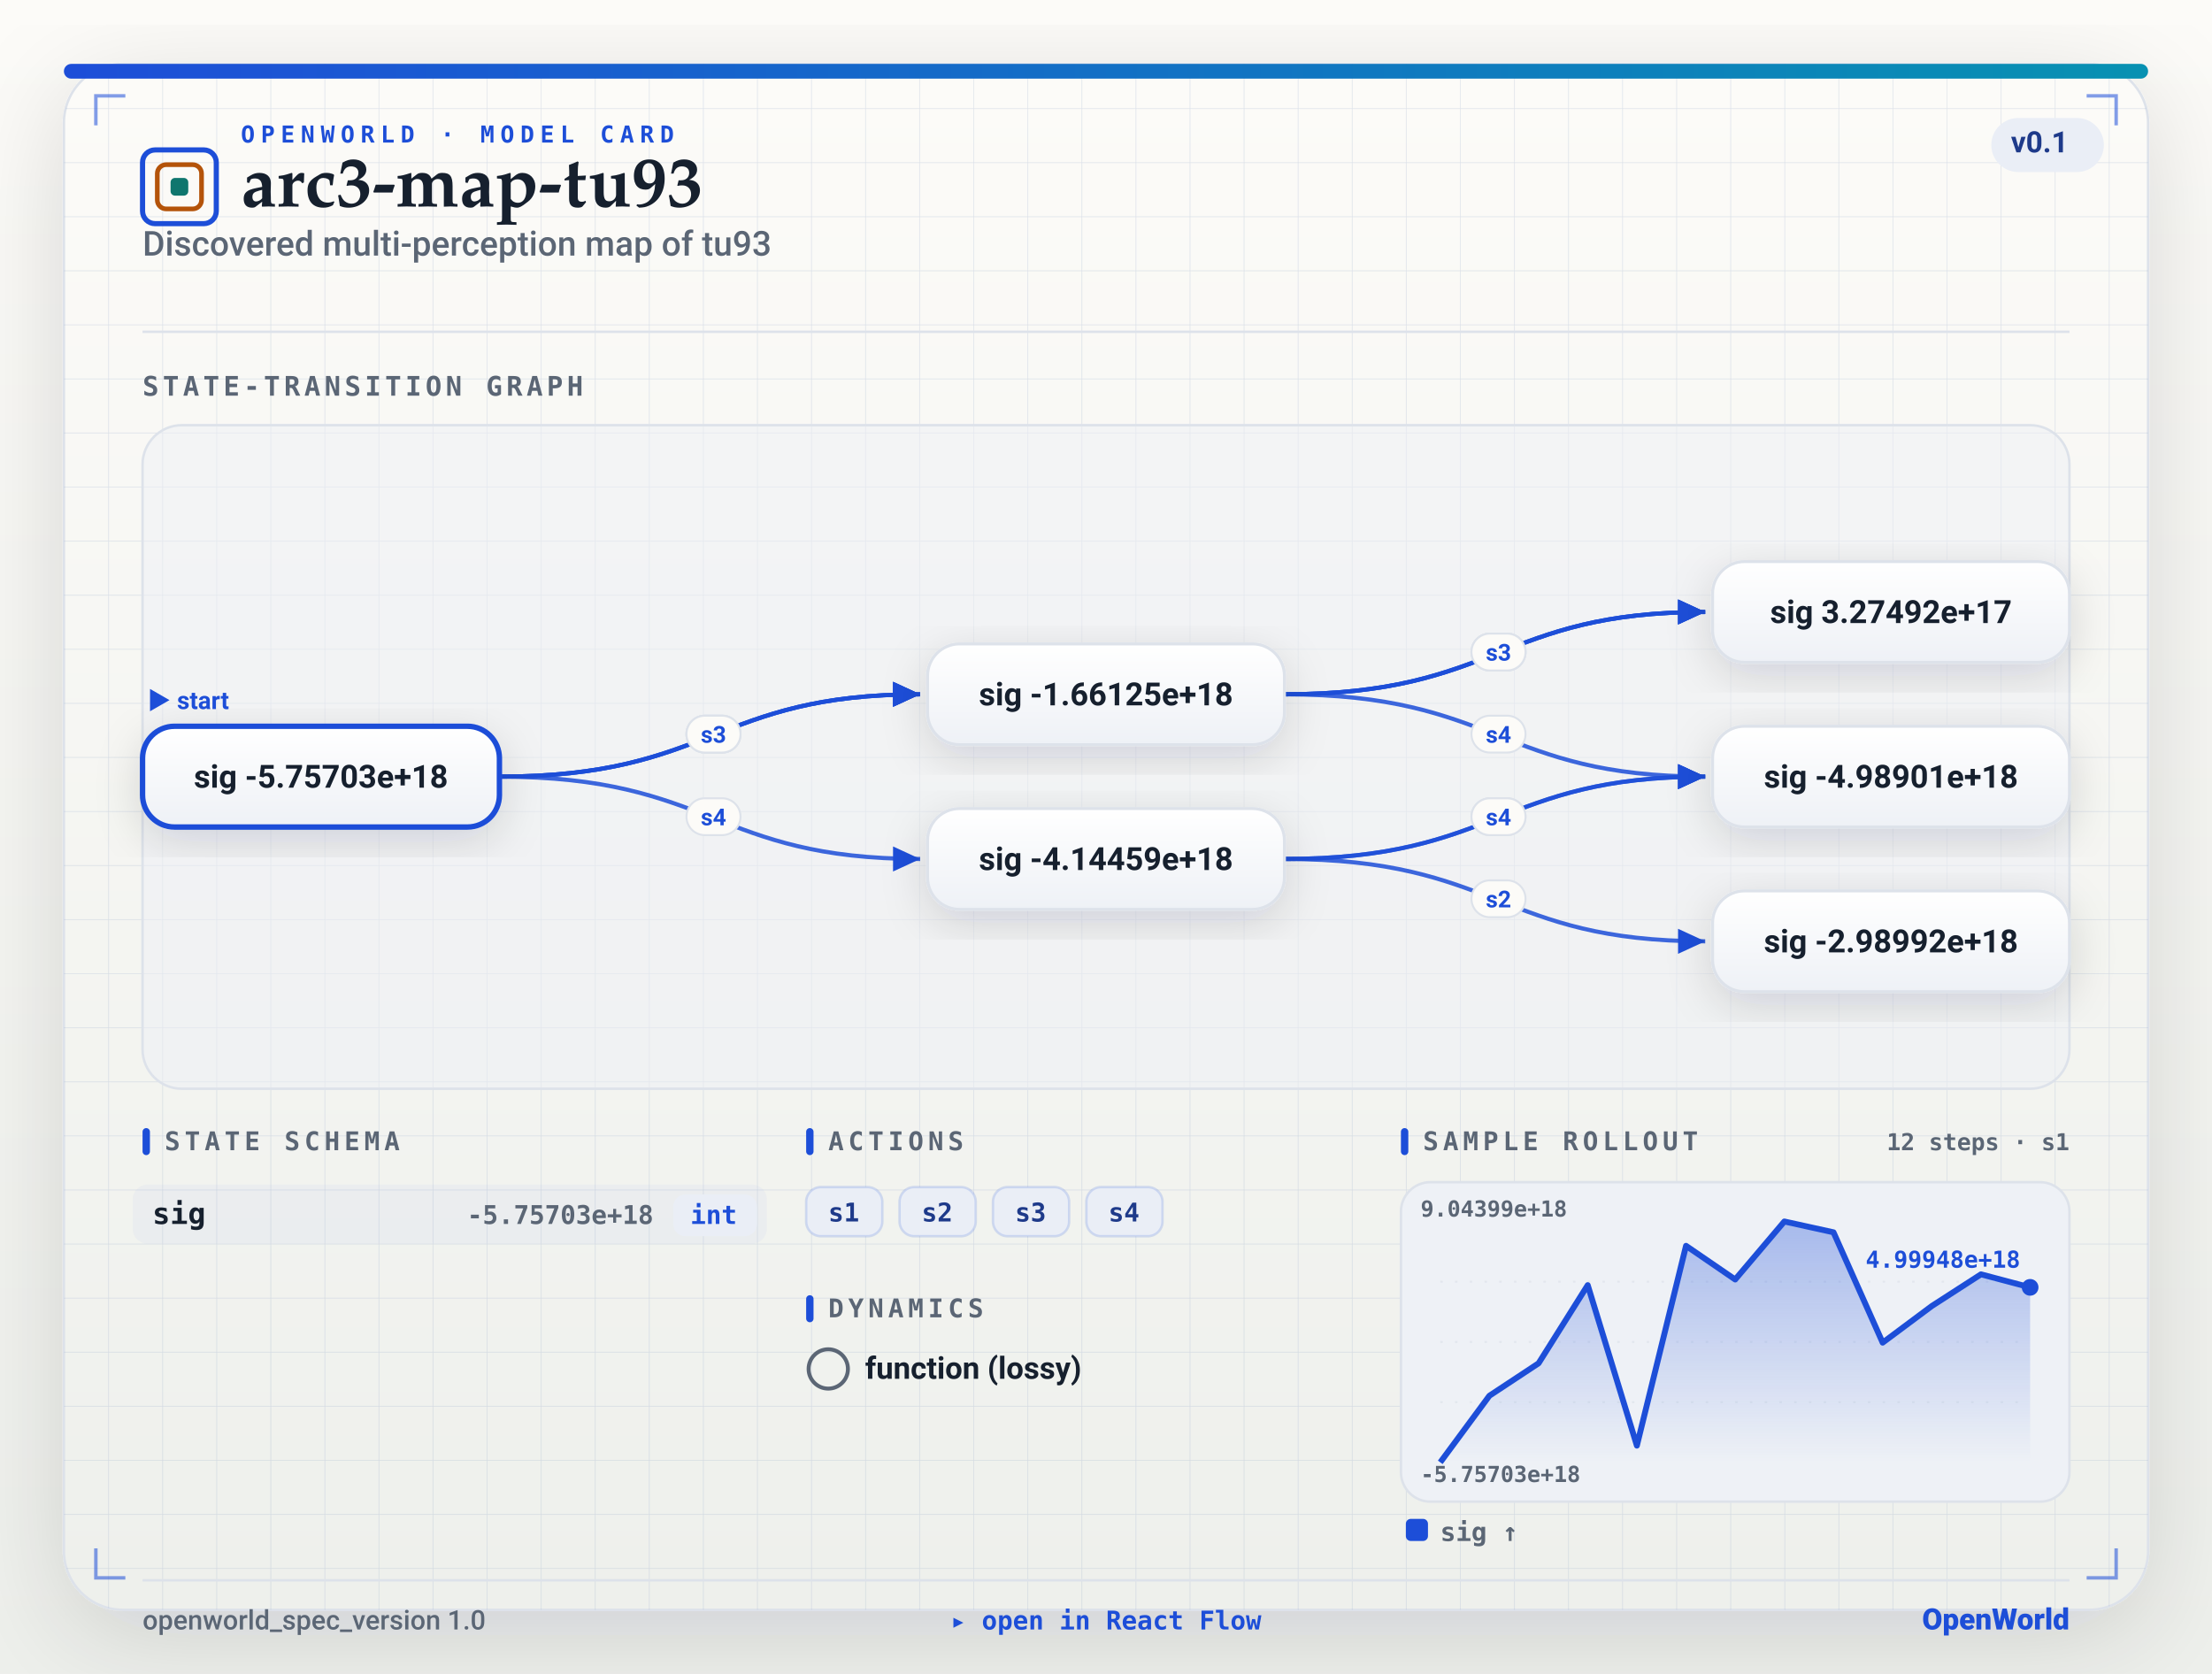
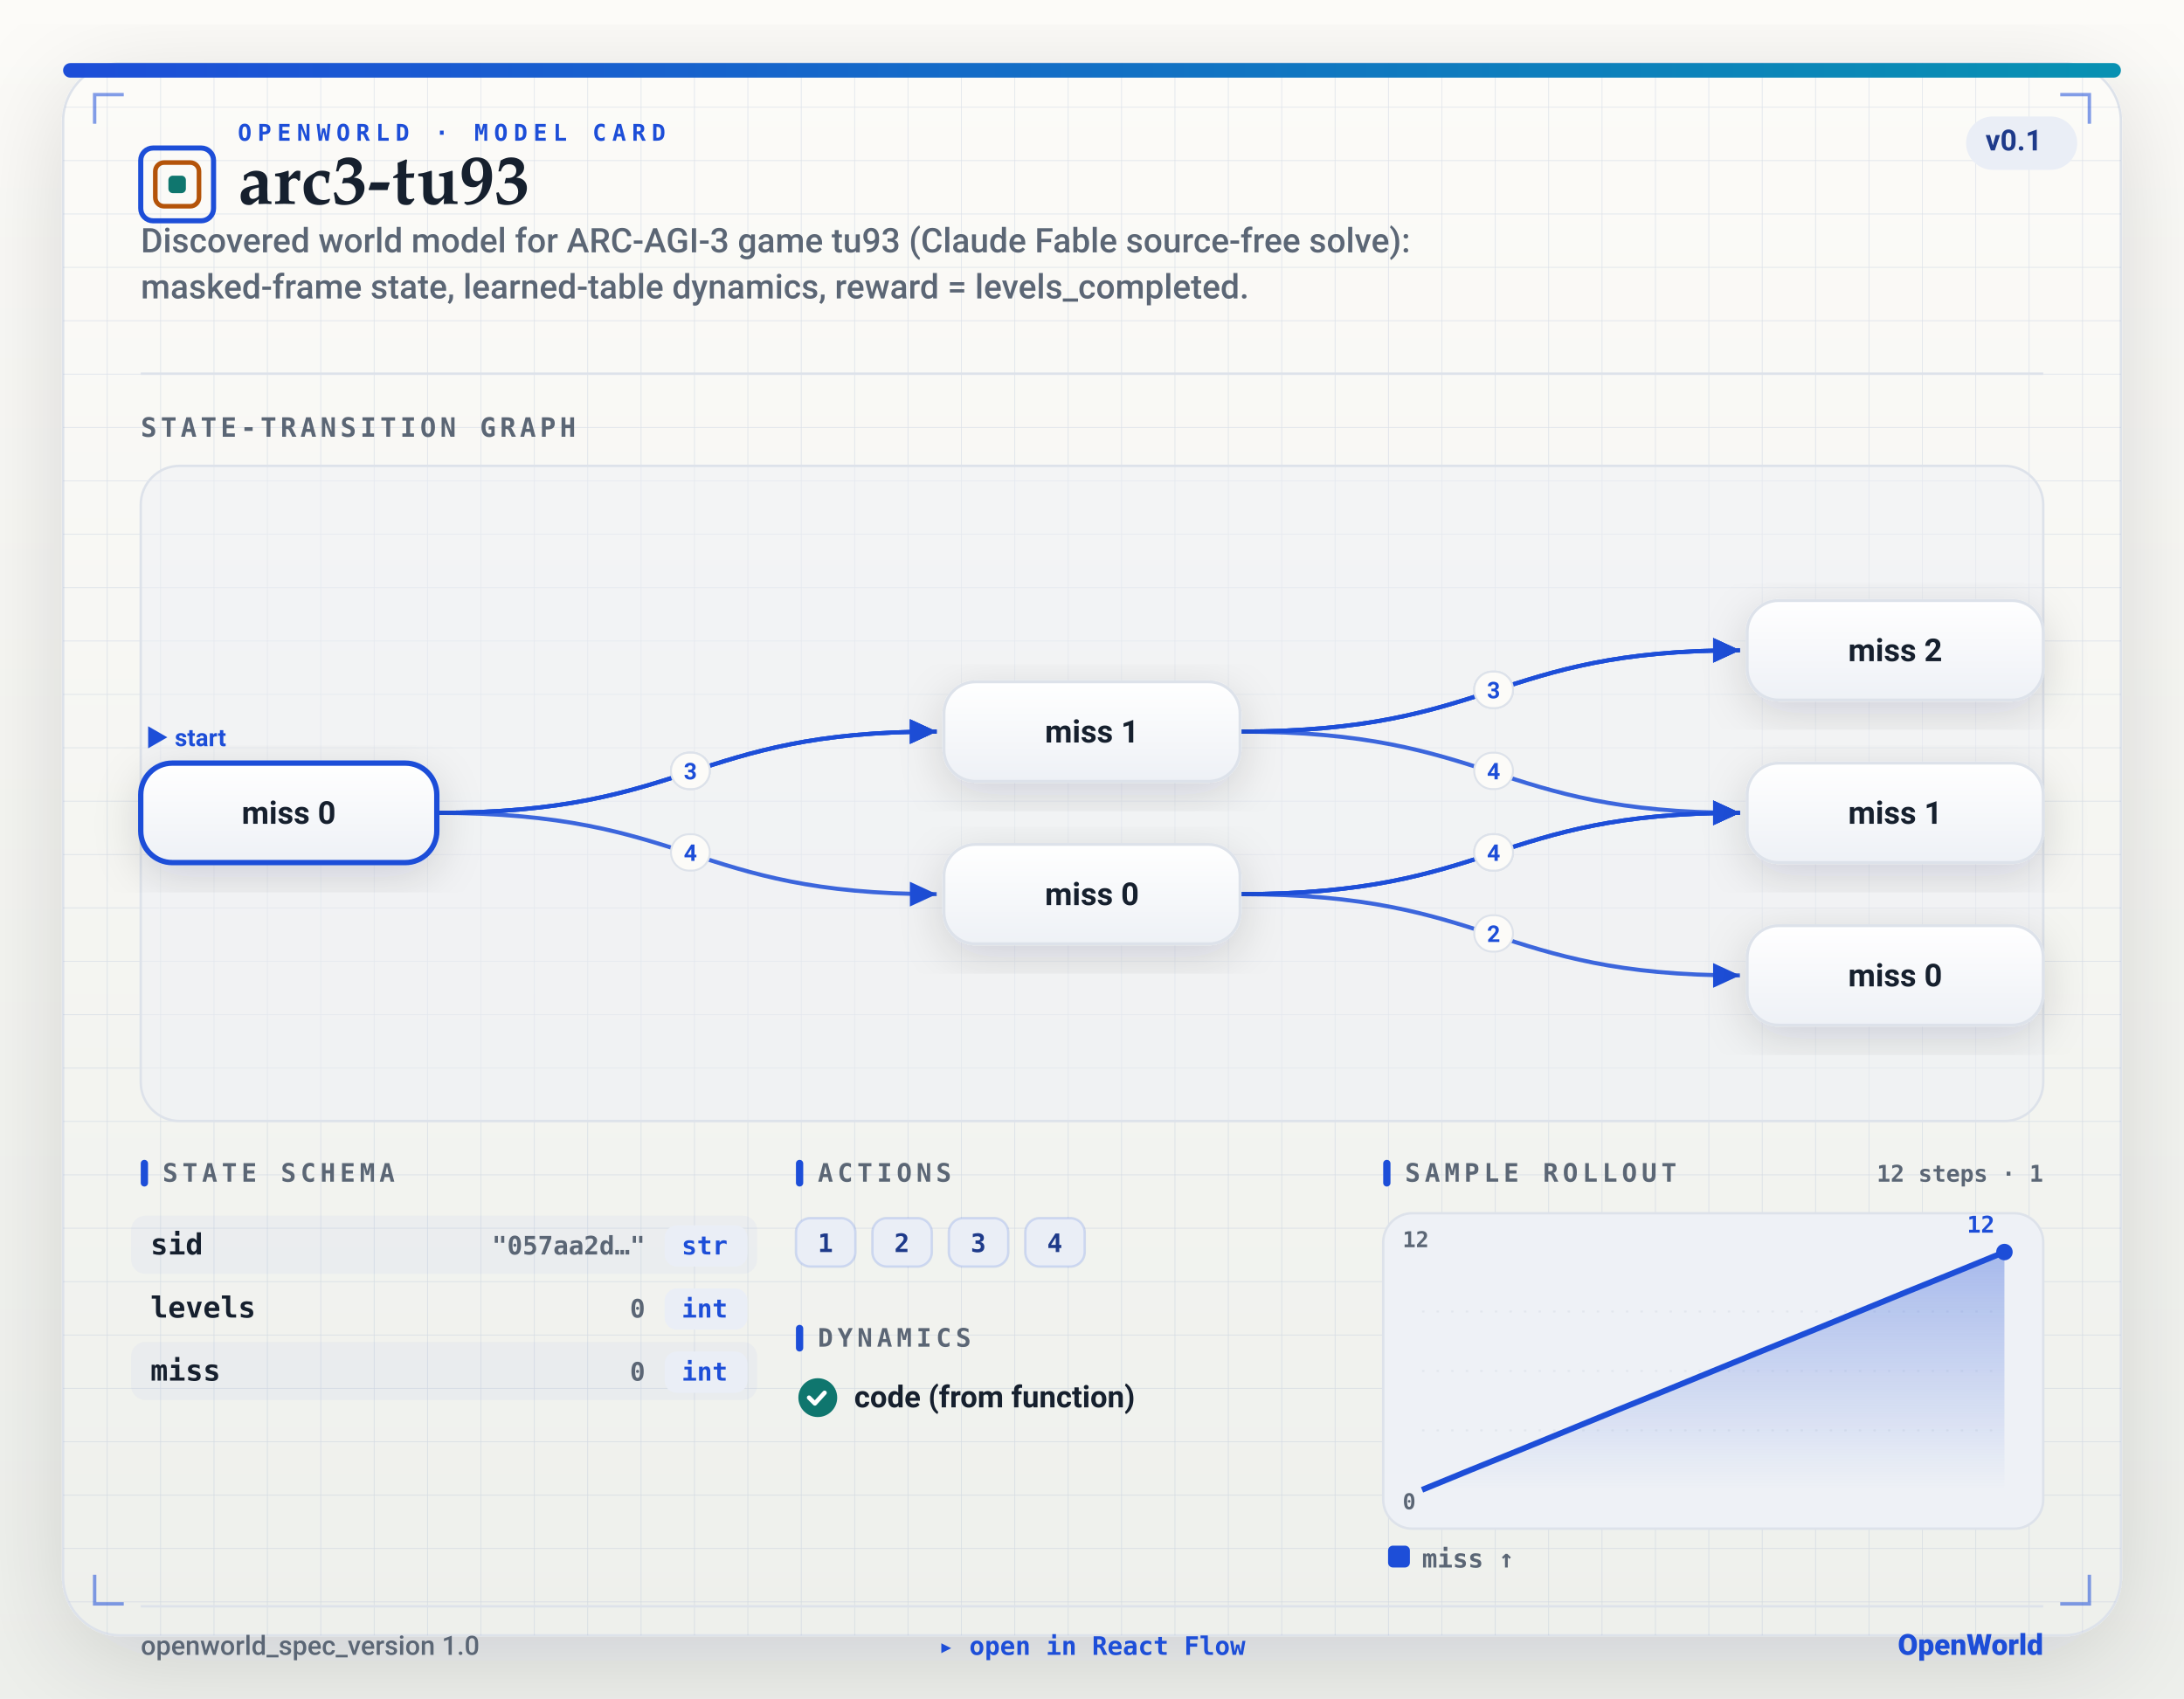
- <svg xmlns="http://www.w3.org/2000/svg" viewBox="0 0 900 681" width="900" height="681" font-family="-apple-system,BlinkMacSystemFont,Segoe UI,Roboto,Helvetica,Arial,sans-serif">
+ <svg xmlns="http://www.w3.org/2000/svg" viewBox="0 0 900 700" width="900" height="700" font-family="-apple-system,BlinkMacSystemFont,Segoe UI,Roboto,Helvetica,Arial,sans-serif">
  <defs>
    <linearGradient id="gbg" x1="0" y1="0" x2="0" y2="1">
      <stop offset="0" stop-color="#fcfbf8" />
      <stop offset="1" stop-color="#eef0ec" />
    </linearGradient>
    <linearGradient id="gnode" x1="0" y1="0" x2="0" y2="1">
      <stop offset="0" stop-color="#ffffff" />
      <stop offset="1" stop-color="#eef1f6" />
    </linearGradient>
    <linearGradient id="gacc" x1="0" y1="0" x2="1" y2="0">
      <stop offset="0" stop-color="#1d4ed8" />
      <stop offset="1" stop-color="#0891b2" />
    </linearGradient>
    <linearGradient id="garea" x1="0" y1="0" x2="0" y2="1">
      <stop offset="0" stop-color="#1d4ed8" stop-opacity="0.34" />
      <stop offset="1" stop-color="#1d4ed8" stop-opacity="0" />
    </linearGradient>
    <filter id="sh" x="-30%" y="-30%" width="160%" height="160%">
      <feDropShadow dx="0" dy="5" stdDeviation="9" flood-color="#16202e" flood-opacity="0.14" />
    </filter>
    <filter id="shsoft" x="-40%" y="-40%" width="180%" height="180%">
      <feDropShadow dx="0" dy="10" stdDeviation="22" flood-color="#16202e" flood-opacity="0.14" />
    </filter>
    <marker id="arr" markerWidth="9" markerHeight="9" refX="6.5" refY="3" orient="auto">
      <path d="M0,0 L6.5,3 L0,6 Z" fill="#1d4ed8" />
    </marker>
    <marker id="arrUp" markerWidth="9" markerHeight="9" refX="3" refY="6.2" orient="auto">
      <path d="M0,6.2 L3,0 L6,6.2 Z" fill="#0f766e" />
    </marker>
    <pattern id="grid" width="24" height="24" patternUnits="userSpaceOnUse">
      <path d="M24 0 H0 V24" fill="none" stroke="#8aa0c2" stroke-width="0.6" opacity="0.35" />
    </pattern>
    <pattern id="gridFine" width="22" height="22" patternUnits="userSpaceOnUse">
      <path d="M22 0 H0 V22" fill="none" stroke="#8aa0c2" stroke-width="0.5" opacity="0.28" />
    </pattern>
    <filter id="glow" x="-60%" y="-60%" width="220%" height="220%">
      <feGaussianBlur stdDeviation="2.4" result="b" />
      <feMerge>
        <feMergeNode in="b" />
        <feMergeNode in="SourceGraphic" />
      </feMerge>
    </filter>
  </defs>
-   <rect x="0" y="0" width="900" height="681" fill="url(#gbg)" />
+   <rect x="0" y="0" width="900" height="700" fill="url(#gbg)" />
  <g filter="url(#shsoft)">
-     <rect x="26" y="26" width="848" height="629" rx="24" fill="url(#gbg)" stroke="#dde2ea" stroke-width="1" />
+     <rect x="26" y="26" width="848" height="648" rx="24" fill="url(#gbg)" stroke="#dde2ea" stroke-width="1" />
  </g>
  <clipPath id="pc">
-     <rect x="26" y="26" width="848" height="629" rx="24" />
+     <rect x="26" y="26" width="848" height="648" rx="24" />
  </clipPath>
-   <rect x="26" y="26" width="848" height="629" fill="url(#gridFine)" clip-path="url(#pc)" />
+   <rect x="26" y="26" width="848" height="648" fill="url(#gridFine)" clip-path="url(#pc)" />
  <rect x="26" y="26" width="848" height="6" rx="3" fill="url(#gacc)" />
  <path d="M 39 51 L 39 39 L 51 39" fill="none" stroke="#1d4ed8" stroke-width="1.4" opacity="0.55" />
  <path d="M 861 51 L 861 39 L 849 39" fill="none" stroke="#1d4ed8" stroke-width="1.4" opacity="0.55" />
-   <path d="M 39 630 L 39 642 L 51 642" fill="none" stroke="#1d4ed8" stroke-width="1.4" opacity="0.55" />
-   <path d="M 861 630 L 861 642 L 849 642" fill="none" stroke="#1d4ed8" stroke-width="1.4" opacity="0.55" />
+   <path d="M 39 649 L 39 661 L 51 661" fill="none" stroke="#1d4ed8" stroke-width="1.4" opacity="0.55" />
+   <path d="M 861 649 L 861 661 L 849 661" fill="none" stroke="#1d4ed8" stroke-width="1.4" opacity="0.55" />
  <g transform="translate(73.0,76.0)">
    <rect x="-15.0" y="-15.0" width="30.0" height="30.0" rx="5.1" fill="none" stroke="#1d4ed8" stroke-width="2.1" />
    <rect x="-9.0" y="-9.0" width="18.0" height="18.0" rx="3.6" fill="none" stroke="#b45309" stroke-width="1.9" />
    <rect x="-3.6" y="-3.6" width="7.2" height="7.2" rx="1.8" fill="#0f766e" />
  </g>
  <text x="98.0" y="58.0" font-size="9.5" font-weight="700" fill="#1d4ed8" letter-spacing="2.4" font-family="ui-monospace,SFMono-Regular,Menlo,Consolas,monospace">OPENWORLD · MODEL CARD</text>
-   <text x="98.0" y="84.0" font-size="29" font-weight="700" fill="#16202e" font-family="'Iowan Old Style','Palatino Linotype',Palatino,Georgia,serif">arc3-map-tu93</text>
-   <text x="58.0" y="104.0" font-size="14" font-weight="500" fill="#5b6675">Discovered multi-perception map of tu93</text>
+   <text x="98.0" y="84.0" font-size="29" font-weight="700" fill="#16202e" font-family="'Iowan Old Style','Palatino Linotype',Palatino,Georgia,serif">arc3-tu93</text>
+   <text x="58.0" y="104.0" font-size="14" font-weight="500" fill="#5b6675">Discovered world model for ARC-AGI-3 game tu93 (Claude Fable source-free solve):</text>
+   <text x="58.0" y="123.0" font-size="14" font-weight="500" fill="#5b6675">masked-frame state, learned-table dynamics, reward = levels_completed.</text>
  <rect x="810.2" y="48.0" width="45.8" height="22" rx="11.0" fill="#eaeef6" />
  <text x="818.2" y="62.0" font-size="12" font-weight="600" fill="#1e3a8a">v0.1</text>
-   <line x1="58" y1="135.0" x2="842" y2="135.0" stroke="#dde2ea" stroke-width="1" />
-   <rect x="58" y="173.0" width="784" height="270.0" rx="16" fill="#eef1f6" fill-opacity="0.5" stroke="#dde2ea" stroke-width="1" />
-   <text x="58.0" y="161.0" font-size="11" font-weight="700" fill="#5b6675" letter-spacing="1.6" font-family="ui-monospace,SFMono-Regular,Menlo,Consolas,monospace">STATE-TRANSITION GRAPH</text>
-   <path d="M 203.2 316.0 C 290.3 316.0, 290.3 282.5, 374.4 282.5" fill="none" stroke="#1d4ed8" stroke-width="1.7" stroke-opacity="0.85" marker-end="url(#arr)" />
-   <rect x="279.3" y="291.2" width="22.0" height="15" rx="7.5" fill="#fcfbf8" stroke="#dde2ea" stroke-width="0.8" />
-   <text x="290.3" y="302.2" font-size="9.5" font-weight="600" fill="#1d4ed8" text-anchor="middle">s1</text>
-   <path d="M 203.2 316.0 C 290.3 316.0, 290.3 282.5, 374.4 282.5" fill="none" stroke="#1d4ed8" stroke-width="1.7" stroke-opacity="0.85" marker-end="url(#arr)" />
-   <rect x="279.3" y="291.2" width="22.0" height="15" rx="7.5" fill="#fcfbf8" stroke="#dde2ea" stroke-width="0.8" />
-   <text x="290.3" y="302.2" font-size="9.5" font-weight="600" fill="#1d4ed8" text-anchor="middle">s2</text>
-   <path d="M 203.2 316.0 C 290.3 316.0, 290.3 282.5, 374.4 282.5" fill="none" stroke="#1d4ed8" stroke-width="1.7" stroke-opacity="0.85" marker-end="url(#arr)" />
-   <rect x="279.3" y="291.2" width="22.0" height="15" rx="7.5" fill="#fcfbf8" stroke="#dde2ea" stroke-width="0.8" />
-   <text x="290.3" y="302.2" font-size="9.5" font-weight="600" fill="#1d4ed8" text-anchor="middle">s3</text>
-   <path d="M 203.2 316.0 C 290.3 316.0, 290.3 349.5, 374.4 349.5" fill="none" stroke="#1d4ed8" stroke-width="1.7" stroke-opacity="0.85" marker-end="url(#arr)" />
-   <rect x="279.3" y="324.8" width="22.0" height="15" rx="7.5" fill="#fcfbf8" stroke="#dde2ea" stroke-width="0.8" />
-   <text x="290.3" y="335.8" font-size="9.5" font-weight="600" fill="#1d4ed8" text-anchor="middle">s4</text>
-   <path d="M 522.6 282.5 C 609.7 282.5, 609.7 249.0, 693.8 249.0" fill="none" stroke="#1d4ed8" stroke-width="1.7" stroke-opacity="0.85" marker-end="url(#arr)" />
-   <rect x="598.7" y="257.8" width="22.0" height="15" rx="7.5" fill="#fcfbf8" stroke="#dde2ea" stroke-width="0.8" />
-   <text x="609.7" y="268.8" font-size="9.5" font-weight="600" fill="#1d4ed8" text-anchor="middle">s1</text>
-   <path d="M 522.6 282.5 C 609.7 282.5, 609.7 249.0, 693.8 249.0" fill="none" stroke="#1d4ed8" stroke-width="1.7" stroke-opacity="0.85" marker-end="url(#arr)" />
-   <rect x="598.7" y="257.8" width="22.0" height="15" rx="7.5" fill="#fcfbf8" stroke="#dde2ea" stroke-width="0.8" />
-   <text x="609.7" y="268.8" font-size="9.5" font-weight="600" fill="#1d4ed8" text-anchor="middle">s2</text>
-   <path d="M 522.6 282.5 C 609.7 282.5, 609.7 249.0, 693.8 249.0" fill="none" stroke="#1d4ed8" stroke-width="1.7" stroke-opacity="0.85" marker-end="url(#arr)" />
-   <rect x="598.7" y="257.8" width="22.0" height="15" rx="7.5" fill="#fcfbf8" stroke="#dde2ea" stroke-width="0.8" />
-   <text x="609.7" y="268.8" font-size="9.5" font-weight="600" fill="#1d4ed8" text-anchor="middle">s3</text>
-   <path d="M 522.6 282.5 C 609.7 282.5, 609.7 316.0, 693.8 316.0" fill="none" stroke="#1d4ed8" stroke-width="1.7" stroke-opacity="0.85" marker-end="url(#arr)" />
-   <rect x="598.7" y="291.2" width="22.0" height="15" rx="7.5" fill="#fcfbf8" stroke="#dde2ea" stroke-width="0.8" />
-   <text x="609.7" y="302.2" font-size="9.5" font-weight="600" fill="#1d4ed8" text-anchor="middle">s4</text>
-   <path d="M 522.6 349.5 C 609.7 349.5, 609.7 316.0, 693.8 316.0" fill="none" stroke="#1d4ed8" stroke-width="1.7" stroke-opacity="0.85" marker-end="url(#arr)" />
-   <rect x="598.7" y="324.8" width="22.0" height="15" rx="7.5" fill="#fcfbf8" stroke="#dde2ea" stroke-width="0.8" />
-   <text x="609.7" y="335.8" font-size="9.5" font-weight="600" fill="#1d4ed8" text-anchor="middle">s1</text>
-   <path d="M 522.6 349.5 C 609.7 349.5, 609.7 383.0, 693.8 383.0" fill="none" stroke="#1d4ed8" stroke-width="1.7" stroke-opacity="0.85" marker-end="url(#arr)" />
-   <rect x="598.7" y="358.2" width="22.0" height="15" rx="7.5" fill="#fcfbf8" stroke="#dde2ea" stroke-width="0.8" />
-   <text x="609.7" y="369.2" font-size="9.5" font-weight="600" fill="#1d4ed8" text-anchor="middle">s2</text>
-   <path d="M 522.6 349.5 C 609.7 349.5, 609.7 316.0, 693.8 316.0" fill="none" stroke="#1d4ed8" stroke-width="1.7" stroke-opacity="0.85" marker-end="url(#arr)" />
-   <rect x="598.7" y="324.8" width="22.0" height="15" rx="7.5" fill="#fcfbf8" stroke="#dde2ea" stroke-width="0.8" />
-   <text x="609.7" y="335.8" font-size="9.5" font-weight="600" fill="#1d4ed8" text-anchor="middle">s4</text>
+   <line x1="58" y1="154.0" x2="842" y2="154.0" stroke="#dde2ea" stroke-width="1" />
+   <rect x="58" y="192.0" width="784" height="270.0" rx="16" fill="#eef1f6" fill-opacity="0.5" stroke="#dde2ea" stroke-width="1" />
+   <text x="58.0" y="180.0" font-size="11" font-weight="700" fill="#5b6675" letter-spacing="1.6" font-family="ui-monospace,SFMono-Regular,Menlo,Consolas,monospace">STATE-TRANSITION GRAPH</text>
+   <path d="M 180.0 335.0 C 284.5 335.0, 284.5 301.5, 386.0 301.5" fill="none" stroke="#1d4ed8" stroke-width="1.7" stroke-opacity="0.85" marker-end="url(#arr)" />
+   <rect x="276.5" y="310.2" width="16.0" height="15" rx="7.5" fill="#fcfbf8" stroke="#dde2ea" stroke-width="0.8" />
+   <text x="284.5" y="321.2" font-size="9.5" font-weight="600" fill="#1d4ed8" text-anchor="middle">1</text>
+   <path d="M 180.0 335.0 C 284.5 335.0, 284.5 301.5, 386.0 301.5" fill="none" stroke="#1d4ed8" stroke-width="1.7" stroke-opacity="0.85" marker-end="url(#arr)" />
+   <rect x="276.5" y="310.2" width="16.0" height="15" rx="7.5" fill="#fcfbf8" stroke="#dde2ea" stroke-width="0.8" />
+   <text x="284.5" y="321.2" font-size="9.5" font-weight="600" fill="#1d4ed8" text-anchor="middle">2</text>
+   <path d="M 180.0 335.0 C 284.5 335.0, 284.5 301.5, 386.0 301.5" fill="none" stroke="#1d4ed8" stroke-width="1.7" stroke-opacity="0.85" marker-end="url(#arr)" />
+   <rect x="276.5" y="310.2" width="16.0" height="15" rx="7.5" fill="#fcfbf8" stroke="#dde2ea" stroke-width="0.8" />
+   <text x="284.5" y="321.2" font-size="9.5" font-weight="600" fill="#1d4ed8" text-anchor="middle">3</text>
+   <path d="M 180.0 335.0 C 284.5 335.0, 284.5 368.5, 386.0 368.5" fill="none" stroke="#1d4ed8" stroke-width="1.7" stroke-opacity="0.85" marker-end="url(#arr)" />
+   <rect x="276.5" y="343.8" width="16.0" height="15" rx="7.5" fill="#fcfbf8" stroke="#dde2ea" stroke-width="0.8" />
+   <text x="284.5" y="354.8" font-size="9.5" font-weight="600" fill="#1d4ed8" text-anchor="middle">4</text>
+   <path d="M 511.0 301.5 C 615.5 301.5, 615.5 268.0, 717.0 268.0" fill="none" stroke="#1d4ed8" stroke-width="1.7" stroke-opacity="0.85" marker-end="url(#arr)" />
+   <rect x="607.5" y="276.8" width="16.0" height="15" rx="7.5" fill="#fcfbf8" stroke="#dde2ea" stroke-width="0.8" />
+   <text x="615.5" y="287.8" font-size="9.5" font-weight="600" fill="#1d4ed8" text-anchor="middle">1</text>
+   <path d="M 511.0 301.5 C 615.5 301.5, 615.5 268.0, 717.0 268.0" fill="none" stroke="#1d4ed8" stroke-width="1.7" stroke-opacity="0.85" marker-end="url(#arr)" />
+   <rect x="607.5" y="276.8" width="16.0" height="15" rx="7.5" fill="#fcfbf8" stroke="#dde2ea" stroke-width="0.8" />
+   <text x="615.5" y="287.8" font-size="9.5" font-weight="600" fill="#1d4ed8" text-anchor="middle">2</text>
+   <path d="M 511.0 301.5 C 615.5 301.5, 615.5 268.0, 717.0 268.0" fill="none" stroke="#1d4ed8" stroke-width="1.7" stroke-opacity="0.85" marker-end="url(#arr)" />
+   <rect x="607.5" y="276.8" width="16.0" height="15" rx="7.5" fill="#fcfbf8" stroke="#dde2ea" stroke-width="0.8" />
+   <text x="615.5" y="287.8" font-size="9.5" font-weight="600" fill="#1d4ed8" text-anchor="middle">3</text>
+   <path d="M 511.0 301.5 C 615.5 301.5, 615.5 335.0, 717.0 335.0" fill="none" stroke="#1d4ed8" stroke-width="1.7" stroke-opacity="0.85" marker-end="url(#arr)" />
+   <rect x="607.5" y="310.2" width="16.0" height="15" rx="7.5" fill="#fcfbf8" stroke="#dde2ea" stroke-width="0.8" />
+   <text x="615.5" y="321.2" font-size="9.5" font-weight="600" fill="#1d4ed8" text-anchor="middle">4</text>
+   <path d="M 511.0 368.5 C 615.5 368.5, 615.5 335.0, 717.0 335.0" fill="none" stroke="#1d4ed8" stroke-width="1.7" stroke-opacity="0.85" marker-end="url(#arr)" />
+   <rect x="607.5" y="343.8" width="16.0" height="15" rx="7.5" fill="#fcfbf8" stroke="#dde2ea" stroke-width="0.8" />
+   <text x="615.5" y="354.8" font-size="9.5" font-weight="600" fill="#1d4ed8" text-anchor="middle">1</text>
+   <path d="M 511.0 368.5 C 615.5 368.5, 615.5 402.0, 717.0 402.0" fill="none" stroke="#1d4ed8" stroke-width="1.7" stroke-opacity="0.85" marker-end="url(#arr)" />
+   <rect x="607.5" y="377.2" width="16.0" height="15" rx="7.5" fill="#fcfbf8" stroke="#dde2ea" stroke-width="0.8" />
+   <text x="615.5" y="388.2" font-size="9.5" font-weight="600" fill="#1d4ed8" text-anchor="middle">2</text>
+   <path d="M 511.0 368.5 C 615.5 368.5, 615.5 335.0, 717.0 335.0" fill="none" stroke="#1d4ed8" stroke-width="1.7" stroke-opacity="0.85" marker-end="url(#arr)" />
+   <rect x="607.5" y="343.8" width="16.0" height="15" rx="7.5" fill="#fcfbf8" stroke="#dde2ea" stroke-width="0.8" />
+   <text x="615.5" y="354.8" font-size="9.5" font-weight="600" fill="#1d4ed8" text-anchor="middle">3</text>
+   <path d="M 511.0 368.5 C 615.5 368.5, 615.5 335.0, 717.0 335.0" fill="none" stroke="#1d4ed8" stroke-width="1.7" stroke-opacity="0.85" marker-end="url(#arr)" />
+   <rect x="607.5" y="343.8" width="16.0" height="15" rx="7.5" fill="#fcfbf8" stroke="#dde2ea" stroke-width="0.8" />
+   <text x="615.5" y="354.8" font-size="9.5" font-weight="600" fill="#1d4ed8" text-anchor="middle">4</text>
  <g filter="url(#sh)">
-     <rect x="58.0" y="295.5" width="145.2" height="41.0" rx="13" fill="url(#gnode)" stroke="#1d4ed8" stroke-width="2.2" />
+     <rect x="58.0" y="314.5" width="122.0" height="41.0" rx="13" fill="url(#gnode)" stroke="#1d4ed8" stroke-width="2.2" />
  </g>
-   <text x="60.0" y="288.5" font-size="10" font-weight="700" fill="#1d4ed8">▶ start</text>
-   <text x="130.6" y="320.5" font-size="13" font-weight="700" fill="#16202e" text-anchor="middle">sig -5.75703e+18</text>
+   <text x="60.0" y="307.5" font-size="10" font-weight="700" fill="#1d4ed8">▶ start</text>
+   <text x="119.0" y="339.5" font-size="13" font-weight="700" fill="#16202e" text-anchor="middle">miss 0</text>
  <g filter="url(#sh)">
-     <rect x="377.4" y="262.0" width="145.2" height="41.0" rx="13" fill="url(#gnode)" stroke="#dde2ea" stroke-width="1.2" />
+     <rect x="389.0" y="281.0" width="122.0" height="41.0" rx="13" fill="url(#gnode)" stroke="#dde2ea" stroke-width="1.2" />
  </g>
-   <text x="450.0" y="287.0" font-size="13" font-weight="700" fill="#16202e" text-anchor="middle">sig -1.66125e+18</text>
+   <text x="450.0" y="306.0" font-size="13" font-weight="700" fill="#16202e" text-anchor="middle">miss 1</text>
  <g filter="url(#sh)">
-     <rect x="377.4" y="329.0" width="145.2" height="41.0" rx="13" fill="url(#gnode)" stroke="#dde2ea" stroke-width="1.2" />
+     <rect x="389.0" y="348.0" width="122.0" height="41.0" rx="13" fill="url(#gnode)" stroke="#dde2ea" stroke-width="1.2" />
  </g>
-   <text x="450.0" y="354.0" font-size="13" font-weight="700" fill="#16202e" text-anchor="middle">sig -4.14459e+18</text>
+   <text x="450.0" y="373.0" font-size="13" font-weight="700" fill="#16202e" text-anchor="middle">miss 0</text>
  <g filter="url(#sh)">
-     <rect x="696.8" y="228.5" width="145.2" height="41.0" rx="13" fill="url(#gnode)" stroke="#dde2ea" stroke-width="1.2" />
+     <rect x="720.0" y="247.5" width="122.0" height="41.0" rx="13" fill="url(#gnode)" stroke="#dde2ea" stroke-width="1.2" />
  </g>
-   <text x="769.4" y="253.5" font-size="13" font-weight="700" fill="#16202e" text-anchor="middle">sig 3.27492e+17</text>
+   <text x="781.0" y="272.5" font-size="13" font-weight="700" fill="#16202e" text-anchor="middle">miss 2</text>
  <g filter="url(#sh)">
-     <rect x="696.8" y="295.5" width="145.2" height="41.0" rx="13" fill="url(#gnode)" stroke="#dde2ea" stroke-width="1.2" />
+     <rect x="720.0" y="314.5" width="122.0" height="41.0" rx="13" fill="url(#gnode)" stroke="#dde2ea" stroke-width="1.2" />
  </g>
-   <text x="769.4" y="320.5" font-size="13" font-weight="700" fill="#16202e" text-anchor="middle">sig -4.98901e+18</text>
+   <text x="781.0" y="339.5" font-size="13" font-weight="700" fill="#16202e" text-anchor="middle">miss 1</text>
  <g filter="url(#sh)">
-     <rect x="696.8" y="362.5" width="145.2" height="41.0" rx="13" fill="url(#gnode)" stroke="#dde2ea" stroke-width="1.2" />
+     <rect x="720.0" y="381.5" width="122.0" height="41.0" rx="13" fill="url(#gnode)" stroke="#dde2ea" stroke-width="1.2" />
  </g>
-   <text x="769.4" y="387.5" font-size="13" font-weight="700" fill="#16202e" text-anchor="middle">sig -2.98992e+18</text>
-   <rect x="58.0" y="459.0" width="3" height="11" rx="1.5" fill="#1d4ed8" />
-   <text x="67.0" y="468.0" font-size="10.5" font-weight="700" fill="#5b6675" letter-spacing="1.8" font-family="ui-monospace,SFMono-Regular,Menlo,Consolas,monospace">STATE SCHEMA</text>
-   <rect x="54.0" y="482.0" width="258.0" height="24" rx="6" fill="#1d4ed8" fill-opacity="0.035" />
-   <text x="62.0" y="498.0" font-size="12" font-weight="600" fill="#16202e" font-family="ui-monospace,SFMono-Regular,Menlo,Consolas,monospace">sig</text>
-   <rect x="273.9" y="486.0" width="34.1" height="17" rx="5" fill="#eaeef6" />
-   <text x="280.9" y="498.0" font-size="10.5" font-weight="700" fill="#1d4ed8" font-family="ui-monospace,SFMono-Regular,Menlo,Consolas,monospace">int</text>
-   <text x="265.9" y="498.0" font-size="10.5" font-weight="600" fill="#5b6675" text-anchor="end" font-family="ui-monospace,SFMono-Regular,Menlo,Consolas,monospace">-5.75703e+18</text>
-   <rect x="328.0" y="459.0" width="3" height="11" rx="1.5" fill="#1d4ed8" />
-   <text x="337.0" y="468.0" font-size="10.5" font-weight="700" fill="#5b6675" letter-spacing="1.8" font-family="ui-monospace,SFMono-Regular,Menlo,Consolas,monospace">ACTIONS</text>
-   <rect x="328.0" y="483.0" width="31.0" height="20" rx="6" fill="#eaeef6" stroke="#1d4ed8" stroke-width="1" stroke-opacity="0.16" />
-   <text x="337.0" y="497.0" font-size="10.5" font-weight="600" fill="#1e3a8a" font-family="ui-monospace,SFMono-Regular,Menlo,Consolas,monospace">s1</text>
-   <rect x="366.0" y="483.0" width="31.0" height="20" rx="6" fill="#eaeef6" stroke="#1d4ed8" stroke-width="1" stroke-opacity="0.16" />
-   <text x="375.0" y="497.0" font-size="10.5" font-weight="600" fill="#1e3a8a" font-family="ui-monospace,SFMono-Regular,Menlo,Consolas,monospace">s2</text>
-   <rect x="404.0" y="483.0" width="31.0" height="20" rx="6" fill="#eaeef6" stroke="#1d4ed8" stroke-width="1" stroke-opacity="0.16" />
-   <text x="413.0" y="497.0" font-size="10.5" font-weight="600" fill="#1e3a8a" font-family="ui-monospace,SFMono-Regular,Menlo,Consolas,monospace">s3</text>
-   <rect x="442.0" y="483.0" width="31.0" height="20" rx="6" fill="#eaeef6" stroke="#1d4ed8" stroke-width="1" stroke-opacity="0.16" />
-   <text x="451.0" y="497.0" font-size="10.5" font-weight="600" fill="#1e3a8a" font-family="ui-monospace,SFMono-Regular,Menlo,Consolas,monospace">s4</text>
-   <rect x="328.0" y="527.0" width="3" height="11" rx="1.5" fill="#1d4ed8" />
-   <text x="337.0" y="536.0" font-size="10.5" font-weight="700" fill="#5b6675" letter-spacing="1.8" font-family="ui-monospace,SFMono-Regular,Menlo,Consolas,monospace">DYNAMICS</text>
-   <circle cx="337.0" cy="557.0" r="8" fill="none" stroke="#5b6675" stroke-width="1.6" />
-   <text x="352.0" y="561.0" font-size="12.5" font-weight="700" fill="#16202e">function (lossy)</text>
-   <rect x="570.0" y="459.0" width="3" height="11" rx="1.5" fill="#1d4ed8" />
-   <text x="579.0" y="468.0" font-size="10.5" font-weight="700" fill="#5b6675" letter-spacing="1.8" font-family="ui-monospace,SFMono-Regular,Menlo,Consolas,monospace">SAMPLE ROLLOUT</text>
-   <text x="842.0" y="468.0" font-size="9.5" font-weight="600" fill="#5b6675" text-anchor="end" font-family="ui-monospace,SFMono-Regular,Menlo,Consolas,monospace">12 steps · s1</text>
-   <rect x="570.0" y="481.0" width="272.0" height="130" rx="12" fill="#eef1f6" stroke="#dde2ea" stroke-width="1" />
-   <text x="578.0" y="495.0" font-size="9" font-weight="600" fill="#5b6675" font-family="ui-monospace,SFMono-Regular,Menlo,Consolas,monospace">9.04399e+18</text>
-   <text x="578.0" y="603.0" font-size="9" font-weight="600" fill="#5b6675" font-family="ui-monospace,SFMono-Regular,Menlo,Consolas,monospace">-5.75703e+18</text>
-   <line x1="586.0" y1="521.5" x2="826.0" y2="521.5" stroke="#dde2ea" stroke-width="0.8" stroke-dasharray="1 5" opacity="0.7" />
-   <line x1="586.0" y1="546.0" x2="826.0" y2="546.0" stroke="#dde2ea" stroke-width="0.8" stroke-dasharray="1 5" opacity="0.7" />
-   <line x1="586.0" y1="570.5" x2="826.0" y2="570.5" stroke="#dde2ea" stroke-width="0.8" stroke-dasharray="1 5" opacity="0.7" />
-   <path class="series" d="M 586.0 595.0 L 586.0 595.0 L 606.0 567.9 L 626.0 554.7 L 646.0 522.9 L 666.0 588.2 L 686.0 506.9 L 706.0 520.6 L 726.0 497.0 L 746.0 501.4 L 766.0 546.3 L 786.0 531.4 L 806.0 518.5 L 826.0 523.8 L 826.0 595.0 Z" fill="url(#garea)" />
-   <polyline class="series" points="586.0,595.0 606.0,567.9 626.0,554.7 646.0,522.9 666.0,588.2 686.0,506.9 706.0,520.6 726.0,497.0 746.0,501.4 766.0,546.3 786.0,531.4 806.0,518.5 826.0,523.8" fill="none" stroke="#1d4ed8" stroke-width="2.4" stroke-linejoin="round" />
-   <circle cx="826.0" cy="523.8" r="3.4" fill="#1d4ed8" />
-   <text x="822.0" y="515.8" font-size="9.5" font-weight="700" fill="#1d4ed8" text-anchor="end" font-family="ui-monospace,SFMono-Regular,Menlo,Consolas,monospace">4.99948e+18</text>
-   <rect x="572.0" y="618.0" width="9" height="9" rx="2" fill="#1d4ed8" />
-   <text x="586.0" y="627.0" font-size="10.5" font-weight="600" fill="#5b6675" font-family="ui-monospace,SFMono-Regular,Menlo,Consolas,monospace">sig ↑</text>
-   <line x1="58" y1="643.0" x2="842" y2="643.0" stroke="#dde2ea" stroke-width="1" />
-   <text x="58.0" y="663.0" font-size="11" font-weight="500" fill="#5b6675">openworld_spec_version 1.0</text>
+   <text x="781.0" y="406.5" font-size="13" font-weight="700" fill="#16202e" text-anchor="middle">miss 0</text>
+   <rect x="58.0" y="478.0" width="3" height="11" rx="1.5" fill="#1d4ed8" />
+   <text x="67.0" y="487.0" font-size="10.5" font-weight="700" fill="#5b6675" letter-spacing="1.8" font-family="ui-monospace,SFMono-Regular,Menlo,Consolas,monospace">STATE SCHEMA</text>
+   <rect x="54.0" y="501.0" width="258.0" height="24" rx="6" fill="#1d4ed8" fill-opacity="0.035" />
+   <text x="62.0" y="517.0" font-size="12" font-weight="600" fill="#16202e" font-family="ui-monospace,SFMono-Regular,Menlo,Consolas,monospace">sid</text>
+   <rect x="273.9" y="505.0" width="34.1" height="17" rx="5" fill="#eaeef6" />
+   <text x="280.9" y="517.0" font-size="10.5" font-weight="700" fill="#1d4ed8" font-family="ui-monospace,SFMono-Regular,Menlo,Consolas,monospace">str</text>
+   <text x="265.9" y="517.0" font-size="10.5" font-weight="600" fill="#5b6675" text-anchor="end" font-family="ui-monospace,SFMono-Regular,Menlo,Consolas,monospace">"057aa2d…"</text>
+   <text x="62.0" y="543.0" font-size="12" font-weight="600" fill="#16202e" font-family="ui-monospace,SFMono-Regular,Menlo,Consolas,monospace">levels</text>
+   <rect x="273.9" y="531.0" width="34.1" height="17" rx="5" fill="#eaeef6" />
+   <text x="280.9" y="543.0" font-size="10.5" font-weight="700" fill="#1d4ed8" font-family="ui-monospace,SFMono-Regular,Menlo,Consolas,monospace">int</text>
+   <text x="265.9" y="543.0" font-size="10.5" font-weight="600" fill="#5b6675" text-anchor="end" font-family="ui-monospace,SFMono-Regular,Menlo,Consolas,monospace">0</text>
+   <rect x="54.0" y="553.0" width="258.0" height="24" rx="6" fill="#1d4ed8" fill-opacity="0.035" />
+   <text x="62.0" y="569.0" font-size="12" font-weight="600" fill="#16202e" font-family="ui-monospace,SFMono-Regular,Menlo,Consolas,monospace">miss</text>
+   <rect x="273.9" y="557.0" width="34.1" height="17" rx="5" fill="#eaeef6" />
+   <text x="280.9" y="569.0" font-size="10.5" font-weight="700" fill="#1d4ed8" font-family="ui-monospace,SFMono-Regular,Menlo,Consolas,monospace">int</text>
+   <text x="265.9" y="569.0" font-size="10.5" font-weight="600" fill="#5b6675" text-anchor="end" font-family="ui-monospace,SFMono-Regular,Menlo,Consolas,monospace">0</text>
+   <rect x="328.0" y="478.0" width="3" height="11" rx="1.5" fill="#1d4ed8" />
+   <text x="337.0" y="487.0" font-size="10.5" font-weight="700" fill="#5b6675" letter-spacing="1.8" font-family="ui-monospace,SFMono-Regular,Menlo,Consolas,monospace">ACTIONS</text>
+   <rect x="328.0" y="502.0" width="24.5" height="20" rx="6" fill="#eaeef6" stroke="#1d4ed8" stroke-width="1" stroke-opacity="0.16" />
+   <text x="337.0" y="516.0" font-size="10.5" font-weight="600" fill="#1e3a8a" font-family="ui-monospace,SFMono-Regular,Menlo,Consolas,monospace">1</text>
+   <rect x="359.5" y="502.0" width="24.5" height="20" rx="6" fill="#eaeef6" stroke="#1d4ed8" stroke-width="1" stroke-opacity="0.16" />
+   <text x="368.5" y="516.0" font-size="10.5" font-weight="600" fill="#1e3a8a" font-family="ui-monospace,SFMono-Regular,Menlo,Consolas,monospace">2</text>
+   <rect x="391.0" y="502.0" width="24.5" height="20" rx="6" fill="#eaeef6" stroke="#1d4ed8" stroke-width="1" stroke-opacity="0.16" />
+   <text x="400.0" y="516.0" font-size="10.5" font-weight="600" fill="#1e3a8a" font-family="ui-monospace,SFMono-Regular,Menlo,Consolas,monospace">3</text>
+   <rect x="422.5" y="502.0" width="24.5" height="20" rx="6" fill="#eaeef6" stroke="#1d4ed8" stroke-width="1" stroke-opacity="0.16" />
+   <text x="431.5" y="516.0" font-size="10.5" font-weight="600" fill="#1e3a8a" font-family="ui-monospace,SFMono-Regular,Menlo,Consolas,monospace">4</text>
+   <rect x="328.0" y="546.0" width="3" height="11" rx="1.5" fill="#1d4ed8" />
+   <text x="337.0" y="555.0" font-size="10.5" font-weight="700" fill="#5b6675" letter-spacing="1.8" font-family="ui-monospace,SFMono-Regular,Menlo,Consolas,monospace">DYNAMICS</text>
+   <circle cx="337.0" cy="576.0" r="8" fill="#0f766e" />
+   <path d="M333.4,576.0 l2.4,2.4 l4-4.4" fill="none" stroke="#fff" stroke-width="1.8" stroke-linecap="round" stroke-linejoin="round" />
+   <text x="352.0" y="580.0" font-size="12.5" font-weight="700" fill="#16202e">code (from function)</text>
+   <rect x="570.0" y="478.0" width="3" height="11" rx="1.5" fill="#1d4ed8" />
+   <text x="579.0" y="487.0" font-size="10.5" font-weight="700" fill="#5b6675" letter-spacing="1.8" font-family="ui-monospace,SFMono-Regular,Menlo,Consolas,monospace">SAMPLE ROLLOUT</text>
+   <text x="842.0" y="487.0" font-size="9.5" font-weight="600" fill="#5b6675" text-anchor="end" font-family="ui-monospace,SFMono-Regular,Menlo,Consolas,monospace">12 steps · 1</text>
+   <rect x="570.0" y="500.0" width="272.0" height="130" rx="12" fill="#eef1f6" stroke="#dde2ea" stroke-width="1" />
+   <text x="578.0" y="514.0" font-size="9" font-weight="600" fill="#5b6675" font-family="ui-monospace,SFMono-Regular,Menlo,Consolas,monospace">12</text>
+   <text x="578.0" y="622.0" font-size="9" font-weight="600" fill="#5b6675" font-family="ui-monospace,SFMono-Regular,Menlo,Consolas,monospace">0</text>
+   <line x1="586.0" y1="540.5" x2="826.0" y2="540.5" stroke="#dde2ea" stroke-width="0.8" stroke-dasharray="1 5" opacity="0.7" />
+   <line x1="586.0" y1="565.0" x2="826.0" y2="565.0" stroke="#dde2ea" stroke-width="0.8" stroke-dasharray="1 5" opacity="0.7" />
+   <line x1="586.0" y1="589.5" x2="826.0" y2="589.5" stroke="#dde2ea" stroke-width="0.8" stroke-dasharray="1 5" opacity="0.7" />
+   <path class="series" d="M 586.0 614.0 L 586.0 614.0 L 606.0 605.8 L 626.0 597.7 L 646.0 589.5 L 666.0 581.3 L 686.0 573.2 L 706.0 565.0 L 726.0 556.8 L 746.0 548.7 L 766.0 540.5 L 786.0 532.3 L 806.0 524.2 L 826.0 516.0 L 826.0 614.0 Z" fill="url(#garea)" />
+   <polyline class="series" points="586.0,614.0 606.0,605.8 626.0,597.7 646.0,589.5 666.0,581.3 686.0,573.2 706.0,565.0 726.0,556.8 746.0,548.7 766.0,540.5 786.0,532.3 806.0,524.2 826.0,516.0" fill="none" stroke="#1d4ed8" stroke-width="2.4" stroke-linejoin="round" />
+   <circle cx="826.0" cy="516.0" r="3.4" fill="#1d4ed8" />
+   <text x="822.0" y="508.0" font-size="9.5" font-weight="700" fill="#1d4ed8" text-anchor="end" font-family="ui-monospace,SFMono-Regular,Menlo,Consolas,monospace">12</text>
+   <rect x="572.0" y="637.0" width="9" height="9" rx="2" fill="#1d4ed8" />
+   <text x="586.0" y="646.0" font-size="10.5" font-weight="600" fill="#5b6675" font-family="ui-monospace,SFMono-Regular,Menlo,Consolas,monospace">miss ↑</text>
+   <line x1="58" y1="662.0" x2="842" y2="662.0" stroke="#dde2ea" stroke-width="1" />
+   <text x="58.0" y="682.0" font-size="11" font-weight="500" fill="#5b6675">openworld_spec_version 1.0</text>
  <a href="https://play.reactflow.dev" target="_blank">
-     <text x="450.0" y="663.0" font-size="10.5" font-weight="700" fill="#1d4ed8" text-anchor="middle" font-family="ui-monospace,SFMono-Regular,Menlo,Consolas,monospace">▸ open in React Flow</text>
+     <text x="450.0" y="682.0" font-size="10.5" font-weight="700" fill="#1d4ed8" text-anchor="middle" font-family="ui-monospace,SFMono-Regular,Menlo,Consolas,monospace">▸ open in React Flow</text>
  </a>
-   <text x="842.0" y="663.0" font-size="12" font-weight="800" fill="#1d4ed8" text-anchor="end">OpenWorld</text>
+   <text x="842.0" y="682.0" font-size="12" font-weight="800" fill="#1d4ed8" text-anchor="end">OpenWorld</text>
</svg>
